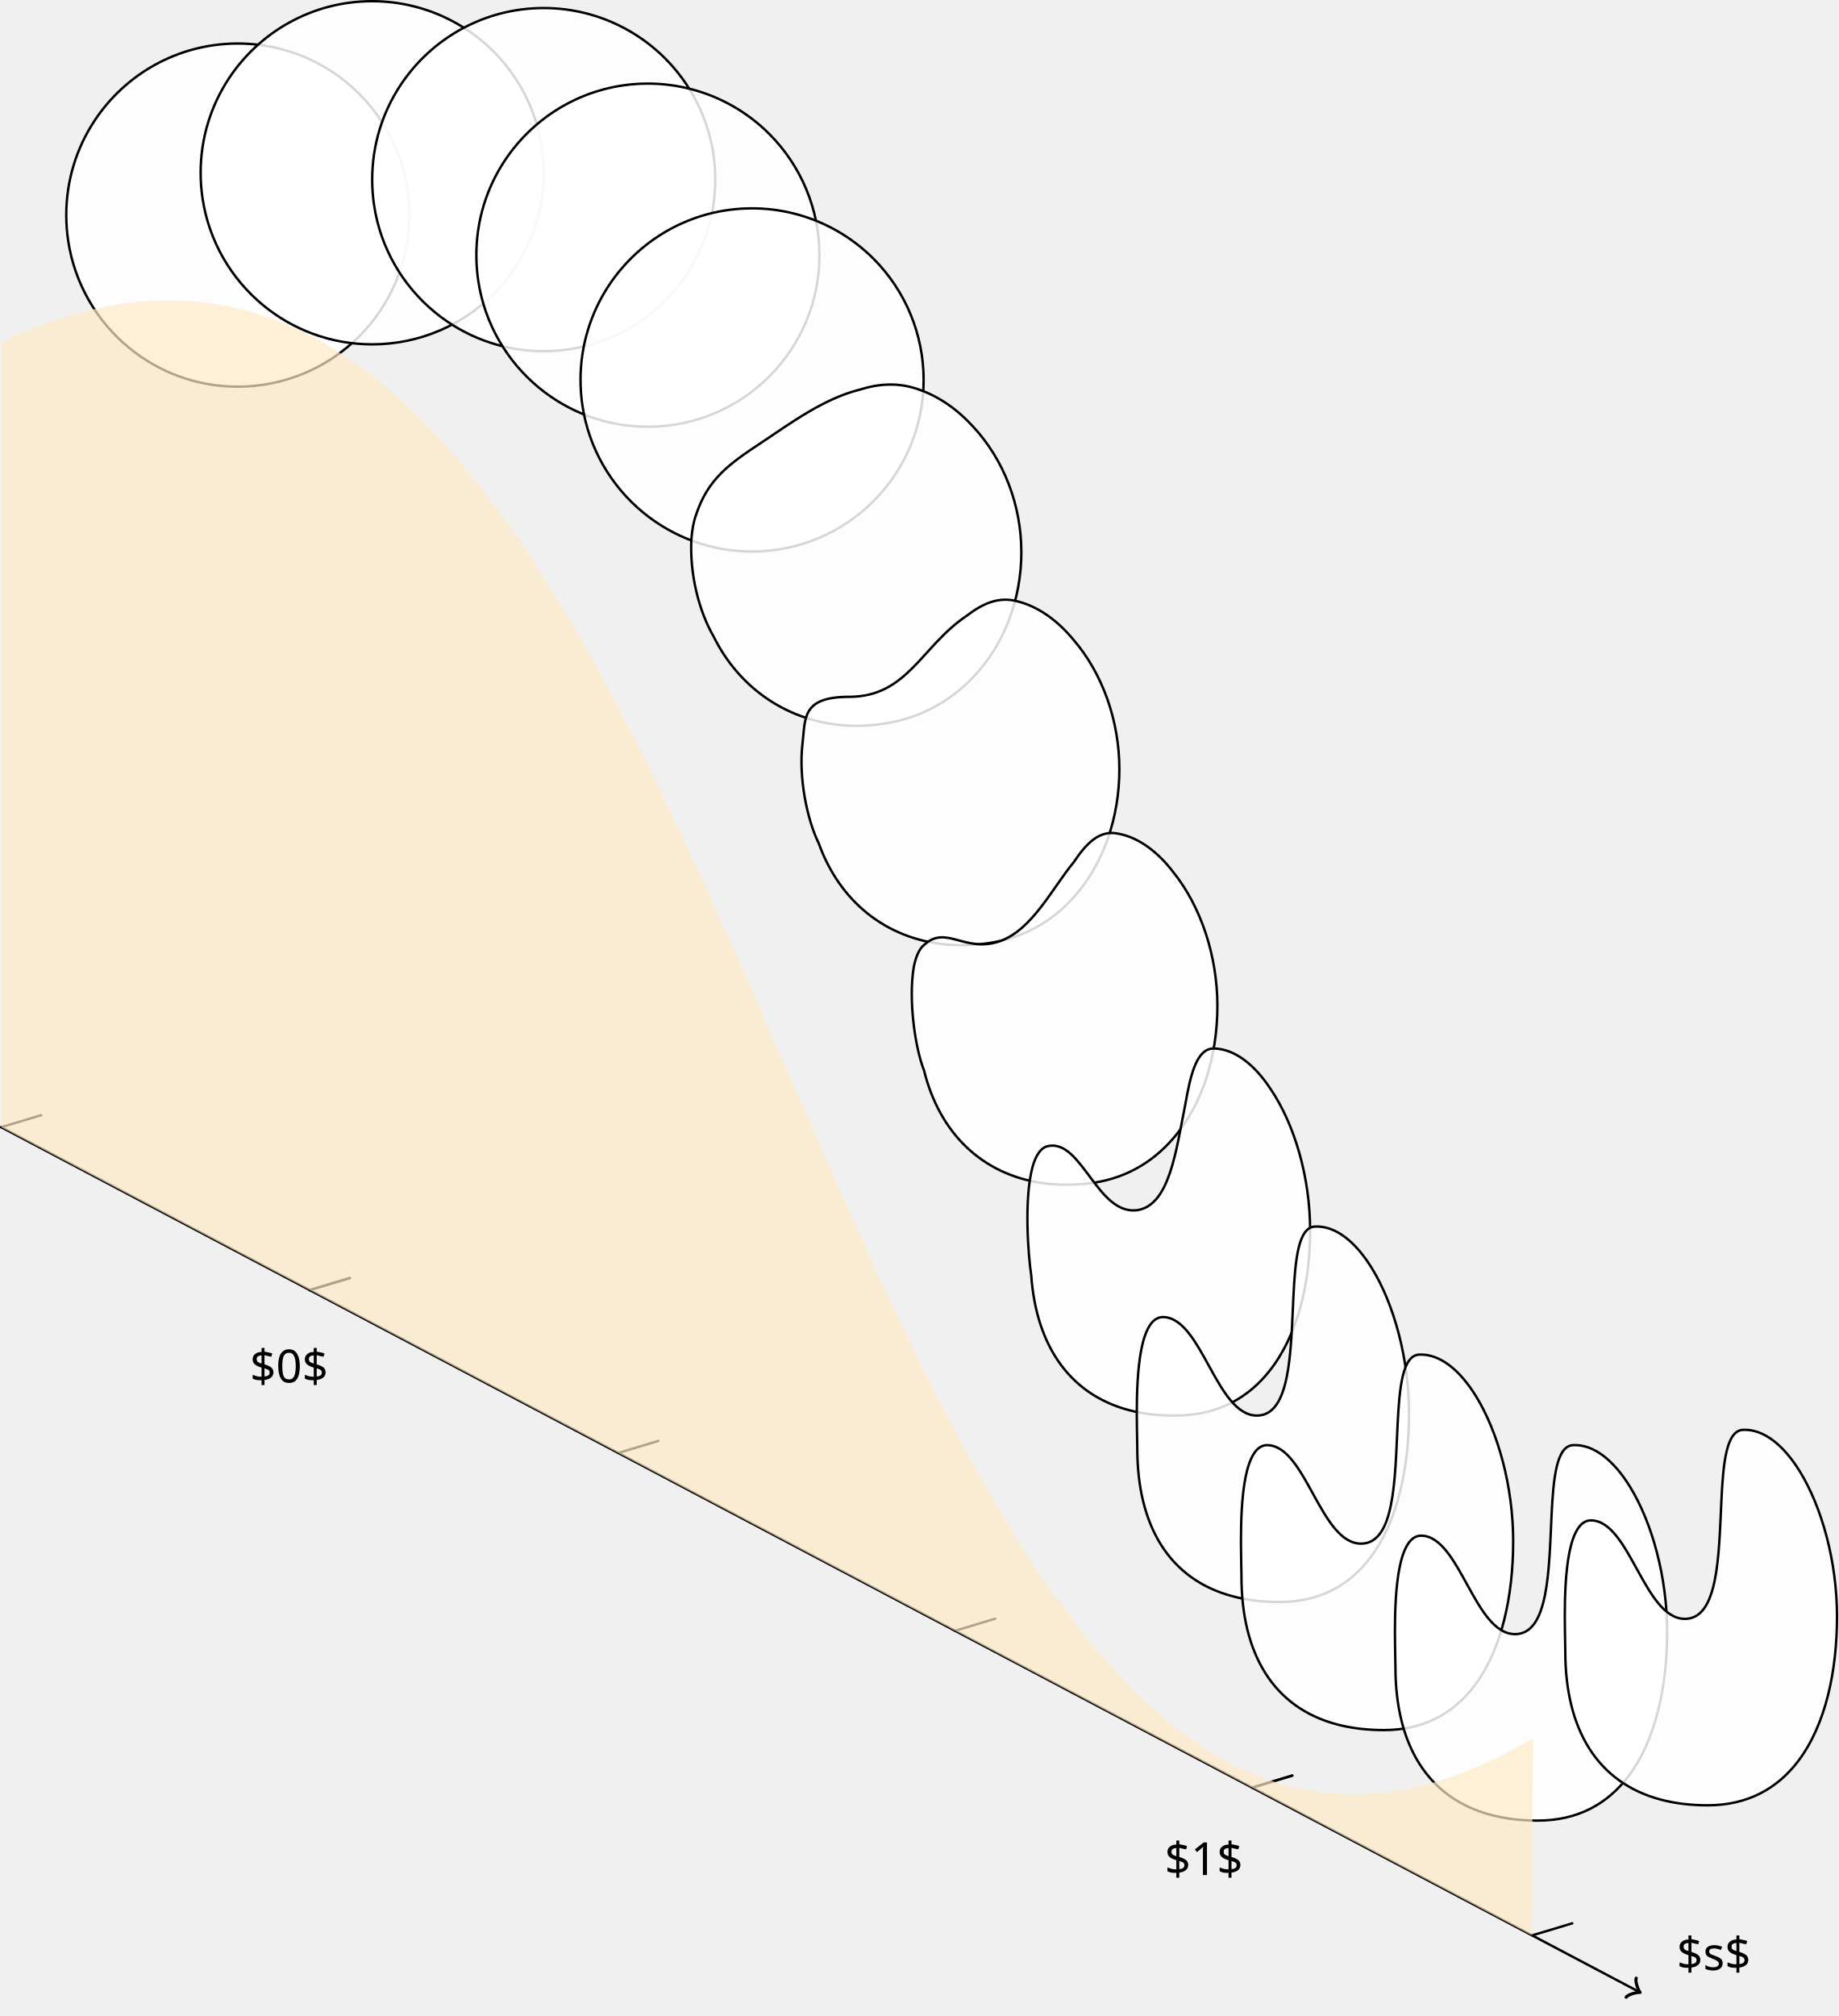
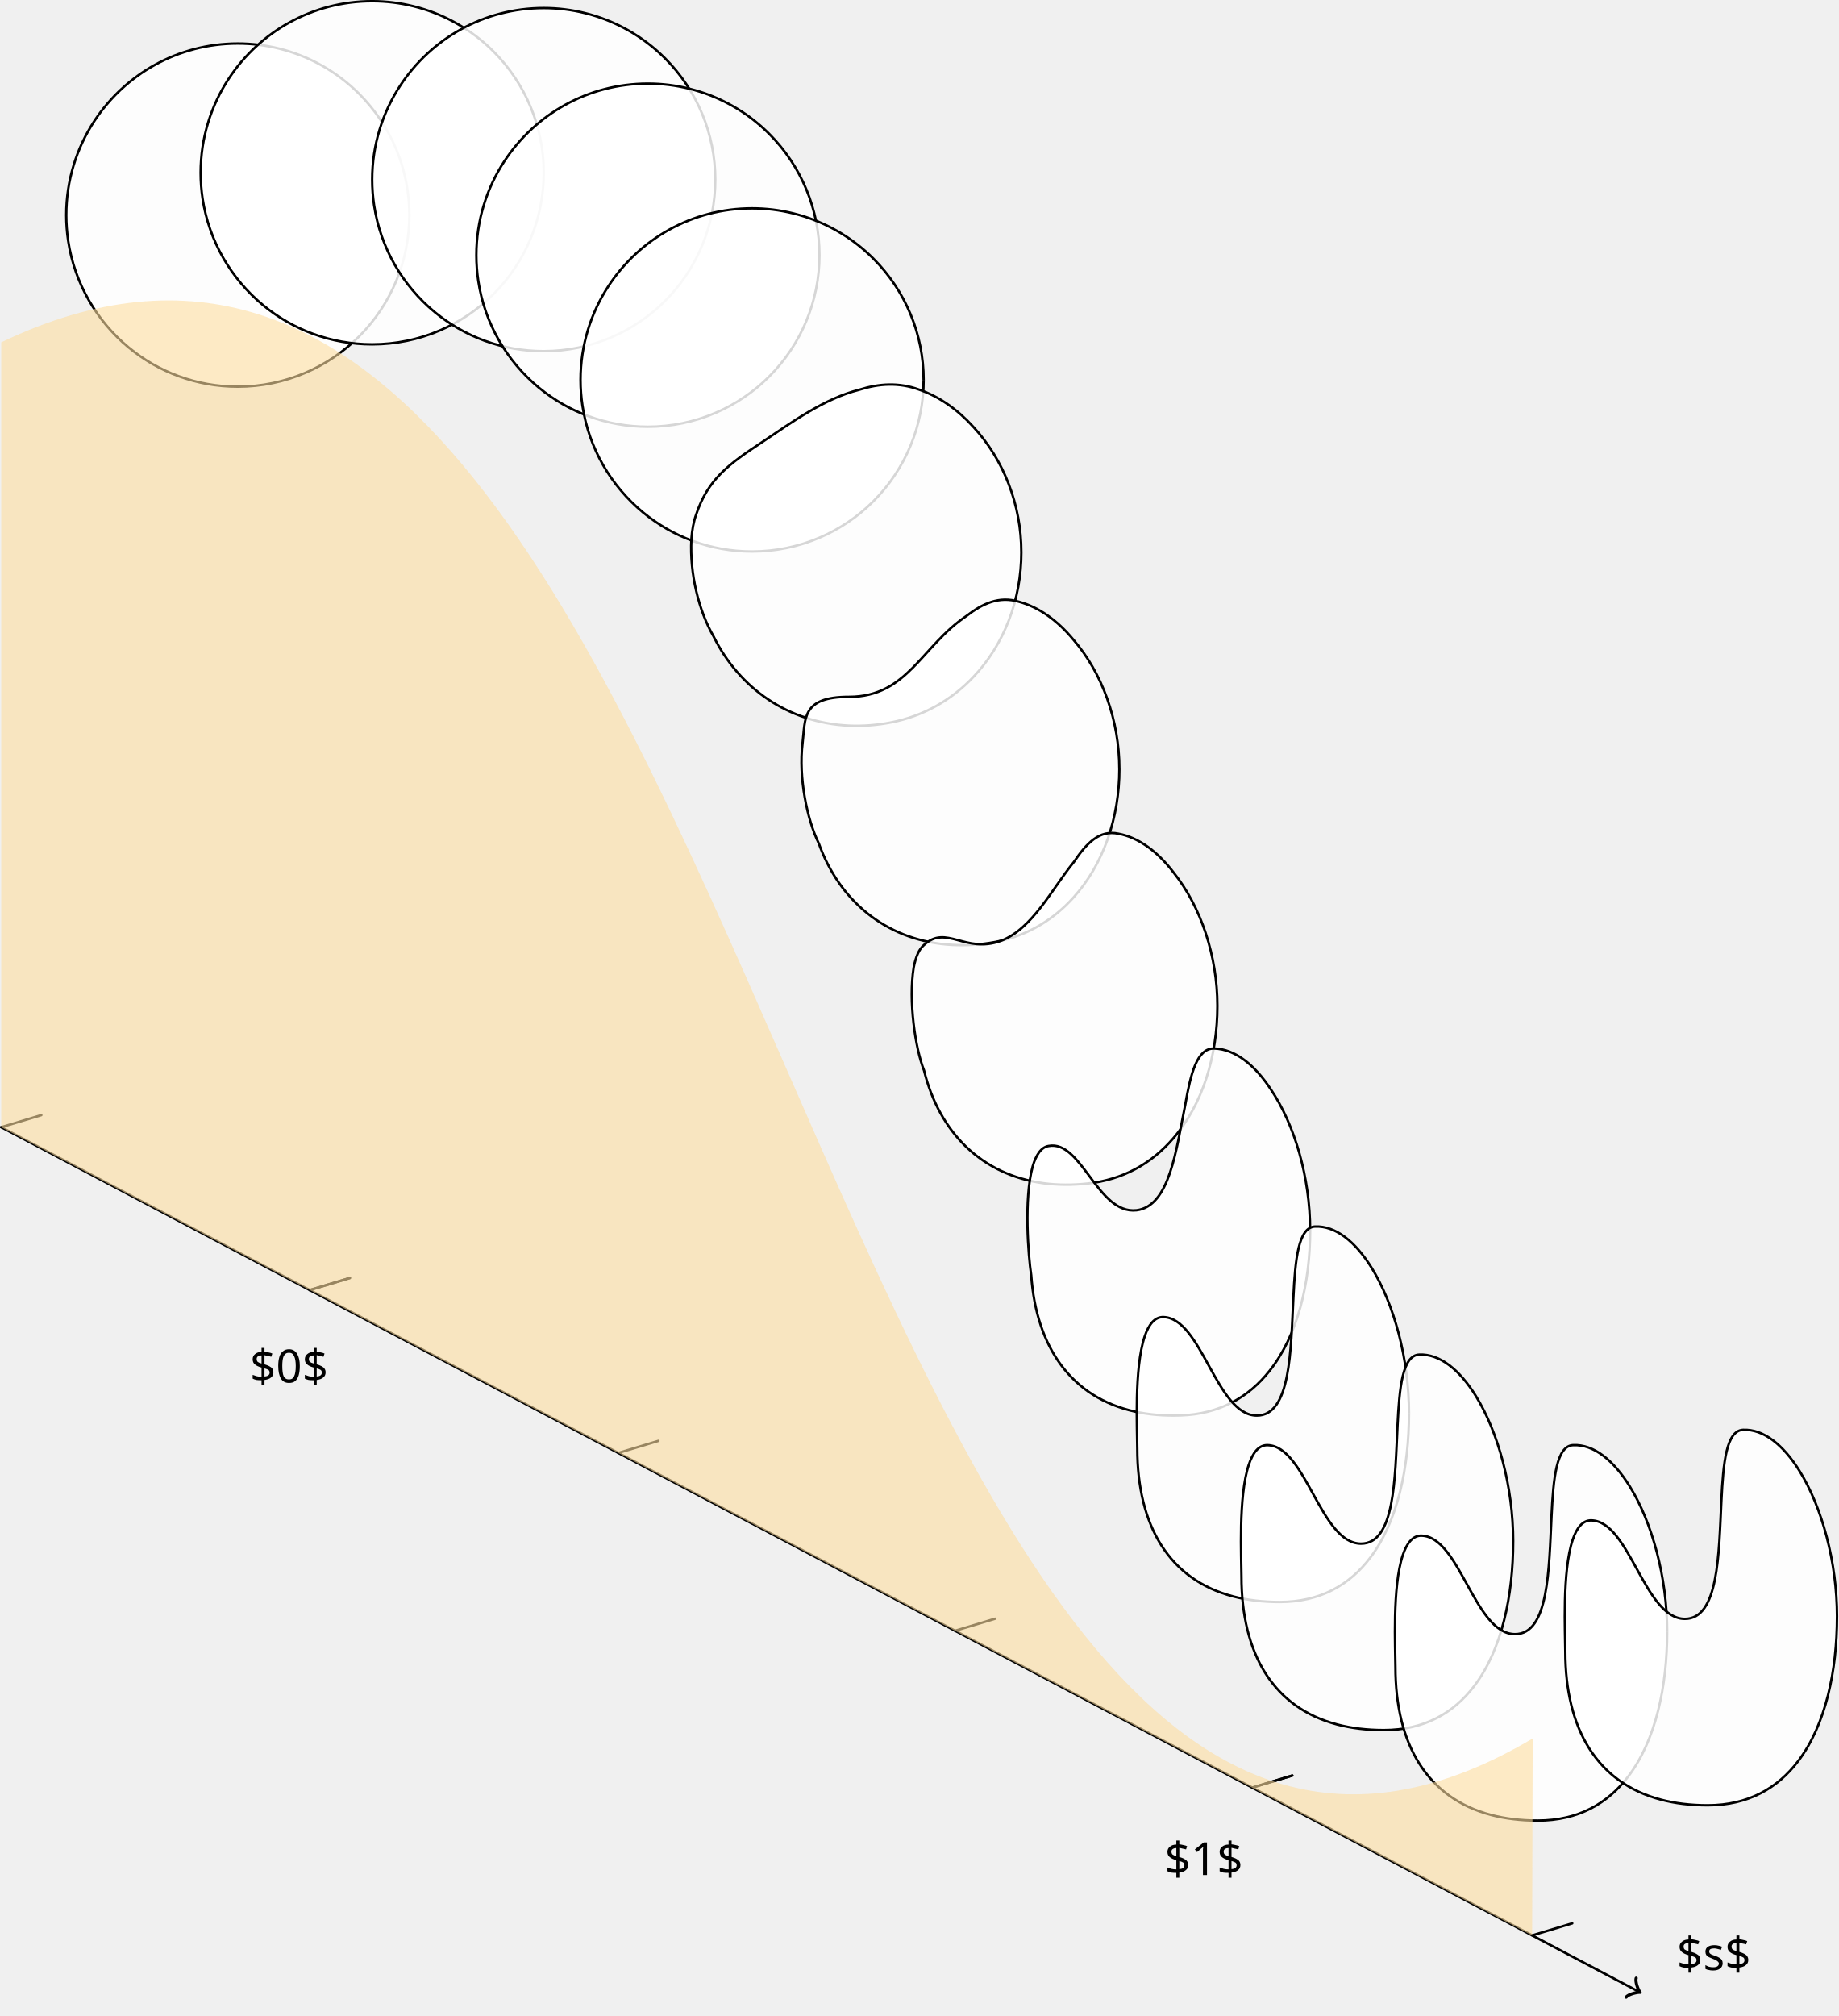
<svg xmlns="http://www.w3.org/2000/svg" width="106.603mm" height="116.887mm" viewBox="0 0 106.603 116.887" version="1.1" id="svg8">
  <defs id="defs2">
    <marker markerWidth="0.911" markerHeight="1.69" style="overflow:visible;stroke:#000000" refX="0" refY="0" orient="auto-start-reverse" id="marker-arrow-0.5308">
      <g id="g984" transform="scale(2.153529)">
        <path id="path982" style="fill:none;stroke:#000000;stroke-width:0.6;stroke-linecap:round;stroke-linejoin:round;stroke-miterlimit:10;stroke-dasharray:none;stroke-opacity:1" d="M -1.554,2.072 C -1.425,1.295 0,0.13 0.389,0 0,-0.13 -1.425,-1.295 -1.554,-2.072" />
      </g>
    </marker>
  </defs>
  <g id="layer1" transform="translate(-1.551378,-119.5246)">
    <path id="path921" style="color:#000000;overflow:visible;opacity:1;vector-effect:none;fill:#ffffff;fill-opacity:0.836;stroke:#000000;stroke-width:0.14;stroke-linecap:butt;stroke-linejoin:miter;stroke-miterlimit:4;stroke-dasharray:none;stroke-dashoffset:0;stroke-opacity:1;marker-start:none;marker-end:none" d="m 25.291,131.997 c 0,2.638 -1.048,5.169 -2.914,7.034 -0.902,0.902 -1.959,1.613 -3.109,2.106 -1.229,0.528 -2.563,0.807 -3.926,0.807 -2.403,0 -4.607,-0.852 -6.326,-2.27 -1.85,-1.526 -3.139,-3.708 -3.511,-6.19 -0.073,-0.485 -0.111,-0.982 -0.111,-1.488 0,-2.017 0.601,-3.895 1.633,-5.462 1.779,-2.702 4.839,-4.486 8.316,-4.486 0.815,0 1.621,0.1 2.399,0.294 1.74,0.432 3.346,1.331 4.635,2.62 1.866,1.866 2.914,4.396 2.914,7.034 0,0 0,0 0,0 0,0 0,0 0,0" />
    <path d="m 33.084,129.543 c 0,2.638 -1.048,5.169 -2.914,7.034 -0.902,0.902 -1.959,1.613 -3.109,2.106 -1.229,0.528 -2.563,0.807 -3.926,0.807 -2.403,0 -4.607,-0.852 -6.326,-2.27 -1.85,-1.526 -3.139,-3.708 -3.511,-6.19 -0.073,-0.485 -0.111,-0.982 -0.111,-1.488 0,-2.017 0.601,-3.895 1.633,-5.462 1.779,-2.702 4.839,-4.486 8.316,-4.486 0.815,0 1.621,0.1 2.399,0.294 1.74,0.432 3.346,1.331 4.635,2.62 1.866,1.866 2.914,4.396 2.914,7.034 0,0 0,0 0,0 0,0 0,0 0,0" style="color:#000000;overflow:visible;opacity:1;vector-effect:none;fill:#ffffff;fill-opacity:0.836;stroke:#000000;stroke-width:0.14;stroke-linecap:butt;stroke-linejoin:miter;stroke-miterlimit:4;stroke-dasharray:none;stroke-dashoffset:0;stroke-opacity:1;marker-start:none;marker-end:none" id="path923" />
    <path d="m 43.032,129.94 c 0,2.638 -1.048,5.169 -2.914,7.034 -0.902,0.902 -1.959,1.613 -3.109,2.106 -1.229,0.528 -2.563,0.807 -3.926,0.807 -2.403,0 -4.607,-0.852 -6.326,-2.27 -1.85,-1.526 -3.139,-3.708 -3.511,-6.19 -0.073,-0.485 -0.111,-0.982 -0.111,-1.488 0,-2.017 0.601,-3.895 1.633,-5.462 1.779,-2.702 4.839,-4.486 8.316,-4.486 0.815,0 1.621,0.1 2.399,0.294 1.74,0.432 3.346,1.331 4.635,2.62 1.866,1.866 2.914,4.396 2.914,7.034 0,0 0,0 0,0 0,0 0,0 0,0" style="color:#000000;overflow:visible;opacity:1;vector-effect:none;fill:#ffffff;fill-opacity:0.836;stroke:#000000;stroke-width:0.14;stroke-linecap:butt;stroke-linejoin:miter;stroke-miterlimit:4;stroke-dasharray:none;stroke-dashoffset:0;stroke-opacity:1;marker-start:none;marker-end:none" id="path894" />
    <path id="path868" style="color:#000000;overflow:visible;opacity:1;vector-effect:none;fill:#ffffff;fill-opacity:0.836;stroke:#000000;stroke-width:0.14;stroke-linecap:butt;stroke-linejoin:miter;stroke-miterlimit:4;stroke-dasharray:none;stroke-dashoffset:0;stroke-opacity:1;marker-start:none;marker-end:none" d="m 49.073,134.321 c 0,2.638 -1.048,5.169 -2.914,7.034 -0.902,0.902 -1.959,1.613 -3.109,2.106 -1.229,0.528 -2.563,0.807 -3.926,0.807 -2.403,0 -4.607,-0.852 -6.326,-2.27 -1.85,-1.526 -3.139,-3.708 -3.511,-6.19 -0.073,-0.485 -0.111,-0.982 -0.111,-1.488 0,-2.017 0.601,-3.895 1.633,-5.462 1.779,-2.702 4.839,-4.486 8.316,-4.486 0.815,0 1.621,0.1 2.399,0.294 1.74,0.432 3.346,1.331 4.635,2.62 1.866,1.866 2.914,4.396 2.914,7.034 0,0 0,0 0,0 0,0 0,0 0,0" />
    <path id="path864" style="color:#000000;overflow:visible;opacity:1;vector-effect:none;fill:#ffffff;fill-opacity:0.836;stroke:#000000;stroke-width:0.14;stroke-linecap:butt;stroke-linejoin:miter;stroke-miterlimit:4;stroke-dasharray:none;stroke-dashoffset:0;stroke-opacity:1;marker-start:none;marker-end:none" d="m 55.114,141.554 c 0,2.638 -1.048,5.169 -2.914,7.034 -0.902,0.902 -1.959,1.613 -3.109,2.106 -1.229,0.528 -2.563,0.807 -3.926,0.807 -2.403,0 -4.607,-0.852 -6.326,-2.27 -1.85,-1.526 -3.139,-3.708 -3.511,-6.19 -0.073,-0.485 -0.111,-0.982 -0.111,-1.488 0,-2.017 0.601,-3.895 1.633,-5.462 1.779,-2.702 4.839,-4.486 8.316,-4.486 0.815,0 1.621,0.1 2.399,0.294 1.74,0.432 3.346,1.331 4.635,2.62 1.866,1.866 2.914,4.396 2.914,7.034 0,0 0,0 0,0 0,0 0,0 0,0" />
    <g id="g918" transform="matrix(1,0,0,-1,-84.18113,348.2698)" style="fill:#ffffff;fill-opacity:0.836;stroke:#000000;stroke-width:0.14;stroke-dasharray:none;stroke-opacity:1;marker-start:none;marker-end:none">
      <path id="path871" style="color:#000000;overflow:visible;opacity:1;vector-effect:none;fill:#ffffff;fill-opacity:0.836;stroke:#000000;stroke-width:0.14;stroke-linecap:butt;stroke-linejoin:miter;stroke-miterlimit:4;stroke-dasharray:none;stroke-dashoffset:0;stroke-opacity:1;marker-start:none;marker-end:none" d="m 144.962,196.732 c 0,2.729 -1.02,5.366 -2.789,7.268 -0.908,1.004 -1.981,1.753 -3.138,2.155 -1.185,0.432 -2.327,0.354 -3.48,-0.01 -2.028,-0.519 -3.866,-1.855 -5.626,-3.036 -1.933,-1.27 -3.146,-2.149 -3.828,-4.207 -0.146,-0.402 -0.235,-0.891 -0.274,-1.428 -0.103,-1.99 0.429,-4.151 1.289,-5.632 1.482,-3.002 4.341,-5.007 7.855,-5.169 0.815,-0.036 1.636,0.029 2.45,0.19 1.842,0.36 3.466,1.275 4.739,2.611 1.82,1.905 2.803,4.534 2.803,7.257 0,0 0,0 0,0 0,0 0,0 0,0" />
    </g>
    <g id="g915" transform="matrix(1,0,0,-1,-55.72471,361.2028)" style="fill:#ffffff;fill-opacity:0.836;stroke:#000000;stroke-width:0.14;stroke-dasharray:none;stroke-opacity:1;marker-start:none;marker-end:none;font-variant-east_asian:normal;opacity:1;vector-effect:none;stroke-linecap:butt;stroke-linejoin:miter;stroke-miterlimit:4;stroke-dashoffset:0">
      <path id="path869" style="color:#000000;overflow:visible;opacity:1;vector-effect:none;fill:#ffffff;fill-opacity:0.836;stroke:#000000;stroke-width:0.14;stroke-linecap:butt;stroke-linejoin:miter;stroke-miterlimit:4;stroke-dasharray:none;stroke-dashoffset:0;stroke-opacity:1;marker-start:none;marker-end:none;font-variant-east_asian:normal" d="m 122.19,197.087 c 0,2.819 -0.991,5.563 -2.664,7.501 -0.914,1.107 -2.004,1.893 -3.168,2.204 -1.142,0.337 -2.091,-0.1 -3.035,-0.827 -2.619,-1.76 -3.423,-4.689 -6.81,-4.689 -2.767,0 -2.523,-1.267 -2.697,-2.704 -0.236,-1.959 0.258,-4.408 0.946,-5.802 1.186,-3.303 3.844,-5.528 7.394,-5.853 0.815,-0.071 1.652,-0.042 2.501,0.087 1.944,0.288 3.586,1.22 4.842,2.603 1.774,1.944 2.692,4.672 2.692,7.479 v 0 0" />
    </g>
    <g id="g911" transform="matrix(1,0,0,-1,-27.26768,375.2912)" style="fill:#ffffff;fill-opacity:0.836;stroke:#000000;stroke-width:0.14;stroke-dasharray:none;stroke-opacity:1;marker-start:none;marker-end:none">
      <path id="path867" style="color:#000000;overflow:visible;opacity:1;vector-effect:none;fill:#ffffff;fill-opacity:0.836;stroke:#000000;stroke-width:0.14;stroke-linecap:butt;stroke-linejoin:miter;stroke-miterlimit:4;stroke-dasharray:none;stroke-dashoffset:0;stroke-opacity:1;marker-start:none;marker-end:none" d="m 99.418,197.442 c -10e-7,2.909 -0.962,5.76 -2.539,7.734 -0.92,1.209 -2.026,2.034 -3.198,2.252 -1.099,0.241 -1.855,-0.553 -2.589,-1.644 -1.277,-1.558 -2.383,-3.862 -4.225,-4.567 -2.098,-0.759 -3.161,0.968 -4.462,-0.24 -0.292,-0.235 -0.484,-0.708 -0.6,-1.307 -0.311,-1.934 0.086,-4.665 0.602,-5.971 0.889,-3.603 3.347,-6.049 6.933,-6.537 0.814,-0.107 1.668,-0.113 2.552,-0.016 2.046,0.216 3.705,1.164 4.945,2.594 1.728,1.983 2.581,4.811 2.581,7.701 0,0 0,1e-5 0,1e-5 0,0 0,0 0,0" />
    </g>
    <g id="g901" transform="matrix(1,0,0,-1,23.65416,389.0195)" style="fill:#ffffff;fill-opacity:0.836;stroke:#000000;stroke-width:0.14;stroke-dasharray:none;stroke-opacity:1;marker-start:none;marker-end:none">
      <path id="path863" style="color:#000000;overflow:visible;opacity:1;vector-effect:none;fill:#ffffff;fill-opacity:0.836;stroke:#000000;stroke-width:0.14;stroke-linecap:butt;stroke-linejoin:miter;stroke-miterlimit:4;stroke-dasharray:none;stroke-dashoffset:0;stroke-opacity:1;marker-start:none;marker-end:none" d="m 53.874,198.151 c -2e-6,3.089 -0.905,6.155 -2.29,8.201 -0.932,1.414 -2.071,2.314 -3.257,2.35 -1.013,0.05 -1.383,-1.46 -1.698,-3.278 -0.527,-2.597 -0.9,-5.868 -2.824,-6.099 -2.264,-0.247 -3.175,4.086 -5.095,3.727 -0.439,-0.068 -0.733,-0.526 -0.926,-1.186 -0.518,-1.879 -0.256,-5.178 -0.084,-6.31 0.296,-4.203 2.352,-7.092 6.011,-7.904 0.813,-0.179 1.699,-0.255 2.654,-0.222 2.249,0.072 3.945,1.052 5.151,2.576 1.637,2.061 2.359,5.087 2.359,8.146 0,0 0,0 0,0 0,0 0,0 0,0" />
    </g>
    <g transform="matrix(1,0,0,-1,52.16138,399.9771)" id="g876" style="fill:#ffffff;fill-opacity:0.836;stroke:#000000;stroke-width:0.14;stroke-dasharray:none;stroke-opacity:1;marker-start:none;marker-end:none">
      <path transform="translate(12.23969,-50.28918)" id="path870" style="color:#000000;overflow:visible;opacity:1;vector-effect:none;fill:#ffffff;fill-opacity:0.836;stroke:#000000;stroke-width:0.14;stroke-linecap:butt;stroke-linejoin:miter;stroke-miterlimit:4;stroke-dasharray:none;stroke-dashoffset:0;stroke-opacity:1;marker-start:none;marker-end:none" d="m 18.862,248.795 c -2e-6,3.18 -0.877,6.352 -2.165,8.434 -0.938,1.516 -2.093,2.454 -3.287,2.398 -0.97,-0.045 -1.147,-1.914 -1.253,-4.095 -0.152,-3.116 -0.158,-6.872 -2.123,-6.864 -2.346,0.009 -3.182,5.645 -5.412,5.71 -0.512,0.015 -0.858,-0.435 -1.09,-1.126 -0.621,-1.851 -0.428,-5.435 -0.428,-6.48 -3.3e-6,-4.504 1.855,-7.613 5.55,-8.588 0.813,-0.214 1.714,-0.326 2.705,-0.326 2.351,0 4.064,0.997 5.254,2.568 1.591,2.1 2.248,5.225 2.248,8.368 0,0 0,0 0,0 0,0 0,0 0,0" />
    </g>
    <g transform="matrix(1,0,0,-1,58.20226,407.403)" id="g892" style="fill:#ffffff;fill-opacity:0.836;stroke:#000000;stroke-width:0.14;stroke-dasharray:none;stroke-opacity:1;marker-start:none;marker-end:none">
      <path transform="translate(12.23969,-50.28918)" id="path886" style="color:#000000;overflow:visible;opacity:1;vector-effect:none;fill:#ffffff;fill-opacity:0.836;stroke:#000000;stroke-width:0.14;stroke-linecap:butt;stroke-linejoin:miter;stroke-miterlimit:4;stroke-dasharray:none;stroke-dashoffset:0;stroke-opacity:1;marker-start:none;marker-end:none" d="m 18.862,248.795 c -2e-6,3.18 -0.877,6.352 -2.165,8.434 -0.938,1.516 -2.093,2.454 -3.287,2.398 -0.97,-0.045 -1.147,-1.914 -1.253,-4.095 -0.152,-3.116 -0.158,-6.872 -2.123,-6.864 -2.346,0.009 -3.182,5.645 -5.412,5.71 -0.512,0.015 -0.858,-0.435 -1.09,-1.126 -0.621,-1.851 -0.428,-5.435 -0.428,-6.48 -3.3e-6,-4.504 1.855,-7.613 5.55,-8.588 0.813,-0.214 1.714,-0.326 2.705,-0.326 2.351,0 4.064,0.997 5.254,2.568 1.591,2.1 2.248,5.225 2.248,8.368 0,0 0,0 0,0 0,0 0,0 0,0" />
    </g>
    <path style="color:#000000;overflow:visible;opacity:1;vector-effect:none;fill:none;fill-opacity:1;stroke:#000000;stroke-width:0.14;stroke-linecap:round;stroke-linejoin:miter;stroke-miterlimit:4;stroke-dasharray:none;stroke-dashoffset:0;stroke-opacity:1;marker-start:none;marker-end:url(#marker-arrow-0.5308)" d="m 19.515,194.322 77.046,40.666" id="path980" />
    <text id="text1008" xml:space="preserve" style="font-size:2.646px;font-family:'Iosevka Term';-inkscape-font-specification:'Iosevka Term, Normal';fill:#000000;fill-opacity:1;stroke:none;stroke-width:0.265" x="98.795" y="233.745">
      <tspan id="tspan1006" x="98.795" y="233.745" style="stroke-width:0.265">$s$</tspan>
    </text>
    <path style="color:#000000;overflow:visible;opacity:1;vector-effect:none;fill:none;fill-opacity:1;stroke:#000000;stroke-width:0.14;stroke-linecap:round;stroke-linejoin:miter;stroke-miterlimit:4;stroke-dasharray:none;stroke-dashoffset:0;stroke-opacity:1;marker-start:none;marker-end:none" d="m 19.515,194.322 2.325,-0.699" id="path1022" />
    <path id="path1032" d="m 19.515,194.322 2.325,-0.699" style="color:#000000;overflow:visible;opacity:1;vector-effect:none;fill:none;fill-opacity:1;stroke:#000000;stroke-width:0.14;stroke-linecap:round;stroke-linejoin:miter;stroke-miterlimit:4;stroke-dasharray:none;stroke-dashoffset:0;stroke-opacity:1;marker-start:none;marker-end:none" />
    <path style="color:#000000;overflow:visible;opacity:1;vector-effect:none;fill:none;fill-opacity:1;stroke:#000000;stroke-width:0.14;stroke-linecap:round;stroke-linejoin:miter;stroke-miterlimit:4;stroke-dasharray:none;stroke-dashoffset:0;stroke-opacity:1;marker-start:none;marker-end:none" d="m 74.17,223.17 2.325,-0.699" id="path1034" />
    <path id="path1036" d="m 74.17,223.17 2.325,-0.699" style="color:#000000;overflow:visible;opacity:1;vector-effect:none;fill:none;fill-opacity:1;stroke:#000000;stroke-width:0.14;stroke-linecap:round;stroke-linejoin:miter;stroke-miterlimit:4;stroke-dasharray:none;stroke-dashoffset:0;stroke-opacity:1;marker-start:none;marker-end:none" />
    <path style="color:#000000;overflow:visible;opacity:1;vector-effect:none;fill:none;fill-opacity:1;stroke:#000000;stroke-width:0.14;stroke-linecap:round;stroke-linejoin:miter;stroke-miterlimit:4;stroke-dasharray:none;stroke-dashoffset:0;stroke-opacity:1;marker-start:none;marker-end:none" d="m 56.939,214.075 2.325,-0.699" id="path1038" />
    <path id="path1040" d="m 37.407,203.766 2.325,-0.699" style="color:#000000;overflow:visible;opacity:1;vector-effect:none;fill:none;fill-opacity:1;stroke:#000000;stroke-width:0.14;stroke-linecap:round;stroke-linejoin:miter;stroke-miterlimit:4;stroke-dasharray:none;stroke-dashoffset:0;stroke-opacity:1;marker-start:none;marker-end:none" />
    <text id="text1048" xml:space="preserve" style="font-size:2.646px;font-family:'Iosevka Term';-inkscape-font-specification:'Iosevka Term, Normal';fill:#000000;fill-opacity:1;stroke:none;stroke-width:0.265" x="16.048" y="199.676">
      <tspan id="tspan1046" x="16.048" y="199.676" style="stroke-width:0.265">$0$</tspan>
    </text>
    <text y="228.238" x="69.097" style="font-size:2.646px;font-family:'Iosevka Term';-inkscape-font-specification:'Iosevka Term, Normal';fill:#000000;fill-opacity:1;stroke:none;stroke-width:0.265" xml:space="preserve" id="text1062">
      <tspan style="stroke-width:0.265" y="228.238" x="69.097" id="tspan1060">$1$</tspan>
    </text>
    <g id="g913" transform="translate(148.7927,-12.00104)">
      <path id="path908" d="M 83.524,247.92 C 54.638,280.144 53.069,193.408 22.376,224.16 v 31.332 h 61.173" style="color:#000000;overflow:visible;opacity:1;vector-effect:none;fill:none;fill-opacity:1;stroke:#000000;stroke-width:0.14;stroke-linecap:round;stroke-linejoin:miter;stroke-miterlimit:4;stroke-dasharray:none;stroke-dashoffset:0;stroke-opacity:1;marker-start:none;marker-end:none" />
      <path id="path909" d="m 34.59,217.176 v 38.183" style="color:#000000;overflow:visible;opacity:1;vector-effect:none;fill:none;fill-opacity:1;stroke:#000000;stroke-width:0.14;stroke-linecap:round;stroke-linejoin:miter;stroke-miterlimit:4;stroke-dasharray:none;stroke-dashoffset:0;stroke-opacity:1;marker-start:none;marker-end:none" />
    </g>
    <g style="fill:#ffffff;fill-opacity:0.836;stroke:#000000;stroke-width:0.14;stroke-dasharray:none;stroke-opacity:1;marker-start:none;marker-end:none" id="g927" transform="matrix(1,0,0,-1,67.13164,412.6506)">
      <path d="m 18.862,248.795 c -2e-6,3.18 -0.877,6.352 -2.165,8.434 -0.938,1.516 -2.093,2.454 -3.287,2.398 -0.97,-0.045 -1.147,-1.914 -1.253,-4.095 -0.152,-3.116 -0.158,-6.872 -2.123,-6.864 -2.346,0.009 -3.182,5.645 -5.412,5.71 -0.512,0.015 -0.858,-0.435 -1.09,-1.126 -0.621,-1.851 -0.428,-5.435 -0.428,-6.48 -3.3e-6,-4.504 1.855,-7.613 5.55,-8.588 0.813,-0.214 1.714,-0.326 2.705,-0.326 2.351,0 4.064,0.997 5.254,2.568 1.591,2.1 2.248,5.225 2.248,8.368 0,0 0,0 0,0 0,0 0,0 0,0" style="color:#000000;overflow:visible;opacity:1;vector-effect:none;fill:#ffffff;fill-opacity:0.836;stroke:#000000;stroke-width:0.14;stroke-linecap:butt;stroke-linejoin:miter;stroke-miterlimit:4;stroke-dasharray:none;stroke-dashoffset:0;stroke-opacity:1;marker-start:none;marker-end:none" id="path925" transform="translate(12.23969,-50.28918)" />
    </g>
    <g transform="matrix(1,0,0,-1,76.98265,411.7646)" id="g931" style="fill:#ffffff;fill-opacity:0.836;stroke:#000000;stroke-width:0.14;stroke-dasharray:none;stroke-opacity:1;marker-start:none;marker-end:none">
      <path transform="translate(12.23969,-50.28918)" id="path929" style="color:#000000;overflow:visible;opacity:1;vector-effect:none;fill:#ffffff;fill-opacity:0.836;stroke:#000000;stroke-width:0.14;stroke-linecap:butt;stroke-linejoin:miter;stroke-miterlimit:4;stroke-dasharray:none;stroke-dashoffset:0;stroke-opacity:1;marker-start:none;marker-end:none" d="m 18.862,248.795 c -2e-6,3.18 -0.877,6.352 -2.165,8.434 -0.938,1.516 -2.093,2.454 -3.287,2.398 -0.97,-0.045 -1.147,-1.914 -1.253,-4.095 -0.152,-3.116 -0.158,-6.872 -2.123,-6.864 -2.346,0.009 -3.182,5.645 -5.412,5.71 -0.512,0.015 -0.858,-0.435 -1.09,-1.126 -0.621,-1.851 -0.428,-5.435 -0.428,-6.48 -3.3e-6,-4.504 1.855,-7.613 5.55,-8.588 0.813,-0.214 1.714,-0.326 2.705,-0.326 2.351,0 4.064,0.997 5.254,2.568 1.591,2.1 2.248,5.225 2.248,8.368 0,0 0,0 0,0 0,0 0,0 0,0" />
    </g>
    <path style="color:#000000;overflow:visible;opacity:1;vector-effect:none;fill:none;fill-opacity:1;stroke:#000000;stroke-width:0.14;stroke-linecap:round;stroke-linejoin:miter;stroke-miterlimit:4;stroke-dasharray:none;stroke-dashoffset:0;stroke-opacity:1;marker-start:none;marker-end:none" d="m 1.623,184.878 2.325,-0.699" id="path937" />
    <path style="color:#000000;overflow:visible;opacity:1;vector-effect:none;fill:none;fill-opacity:1;stroke:#000000;stroke-width:0.14;stroke-linecap:round;stroke-linejoin:miter;stroke-miterlimit:4;stroke-dasharray:none;stroke-dashoffset:0;stroke-opacity:1;marker-start:none;marker-end:none" d="M 19.515,194.322 1.623,184.878" id="path941" />
    <path style="color:#000000;overflow:visible;opacity:1;vector-effect:none;fill:none;fill-opacity:1;stroke:#000000;stroke-width:0.14;stroke-linecap:round;stroke-linejoin:miter;stroke-miterlimit:4;stroke-dasharray:none;stroke-dashoffset:0;stroke-opacity:1;marker-start:none;marker-end:none" d="m 90.404,231.738 2.325,-0.699" id="path943" />
    <g style="stroke-width:0.689" id="g953" transform="matrix(1.452419,0.7594631,0,1.452353,139.2994,-212.1434)">
      <path id="path949" d="M 83.524,247.92 C 54.638,280.144 53.069,193.408 22.376,224.16 v 31.332 h 61.173" style="color:#000000;overflow:visible;opacity:1;vector-effect:none;fill:none;fill-opacity:1;stroke:#000000;stroke-width:0.097;stroke-linecap:round;stroke-linejoin:miter;stroke-miterlimit:4;stroke-dasharray:none;stroke-dashoffset:0;stroke-opacity:1;marker-start:none;marker-end:none" />
      <path id="path951" d="m 34.59,217.176 v 38.183" style="color:#000000;overflow:visible;opacity:1;vector-effect:none;fill:none;fill-opacity:1;stroke:#000000;stroke-width:0.097;stroke-linecap:round;stroke-linejoin:miter;stroke-miterlimit:4;stroke-dasharray:none;stroke-dashoffset:0;stroke-opacity:1;marker-start:none;marker-end:none" />
    </g>
    <g transform="matrix(1.452419,0.7594631,0,1.452353,83.68862,-212.1434)" id="g919" style="stroke-width:0.689;fill:#feebc6;fill-opacity:0.692;marker-end:none;marker-start:none;stroke:none;stroke-opacity:1">
-       <path style="color:#000000;overflow:visible;opacity:1;vector-effect:none;fill:#feebc6;fill-opacity:0.692;stroke:none;stroke-width:0.097;stroke-linecap:round;stroke-linejoin:miter;stroke-miterlimit:4;stroke-dasharray:none;stroke-dashoffset:0;stroke-opacity:1;marker-start:none;marker-end:none" d="M 4.645,295.339 C -24.241,327.563 -25.81,240.827 -56.503,271.579 v 31.332 l 61.126,0.301 z" id="path915" />
+       <path style="color:#000000;overflow:visible;opacity:0.6;vector-effect:none;fill:#fddda0;fill-opacity:1;stroke:none;stroke-width:0.097;stroke-linecap:butt;stroke-linejoin:miter;stroke-miterlimit:4;stroke-dasharray:none;stroke-dashoffset:0;stroke-opacity:1;marker-start:none;marker-end:none;font-variant-east_asian:normal" d="M 4.645,295.339 C -24.241,327.563 -25.81,240.827 -56.503,271.579 v 31.332 l 61.126,0.301 z" id="path915" />
    </g>
  </g>
</svg>
